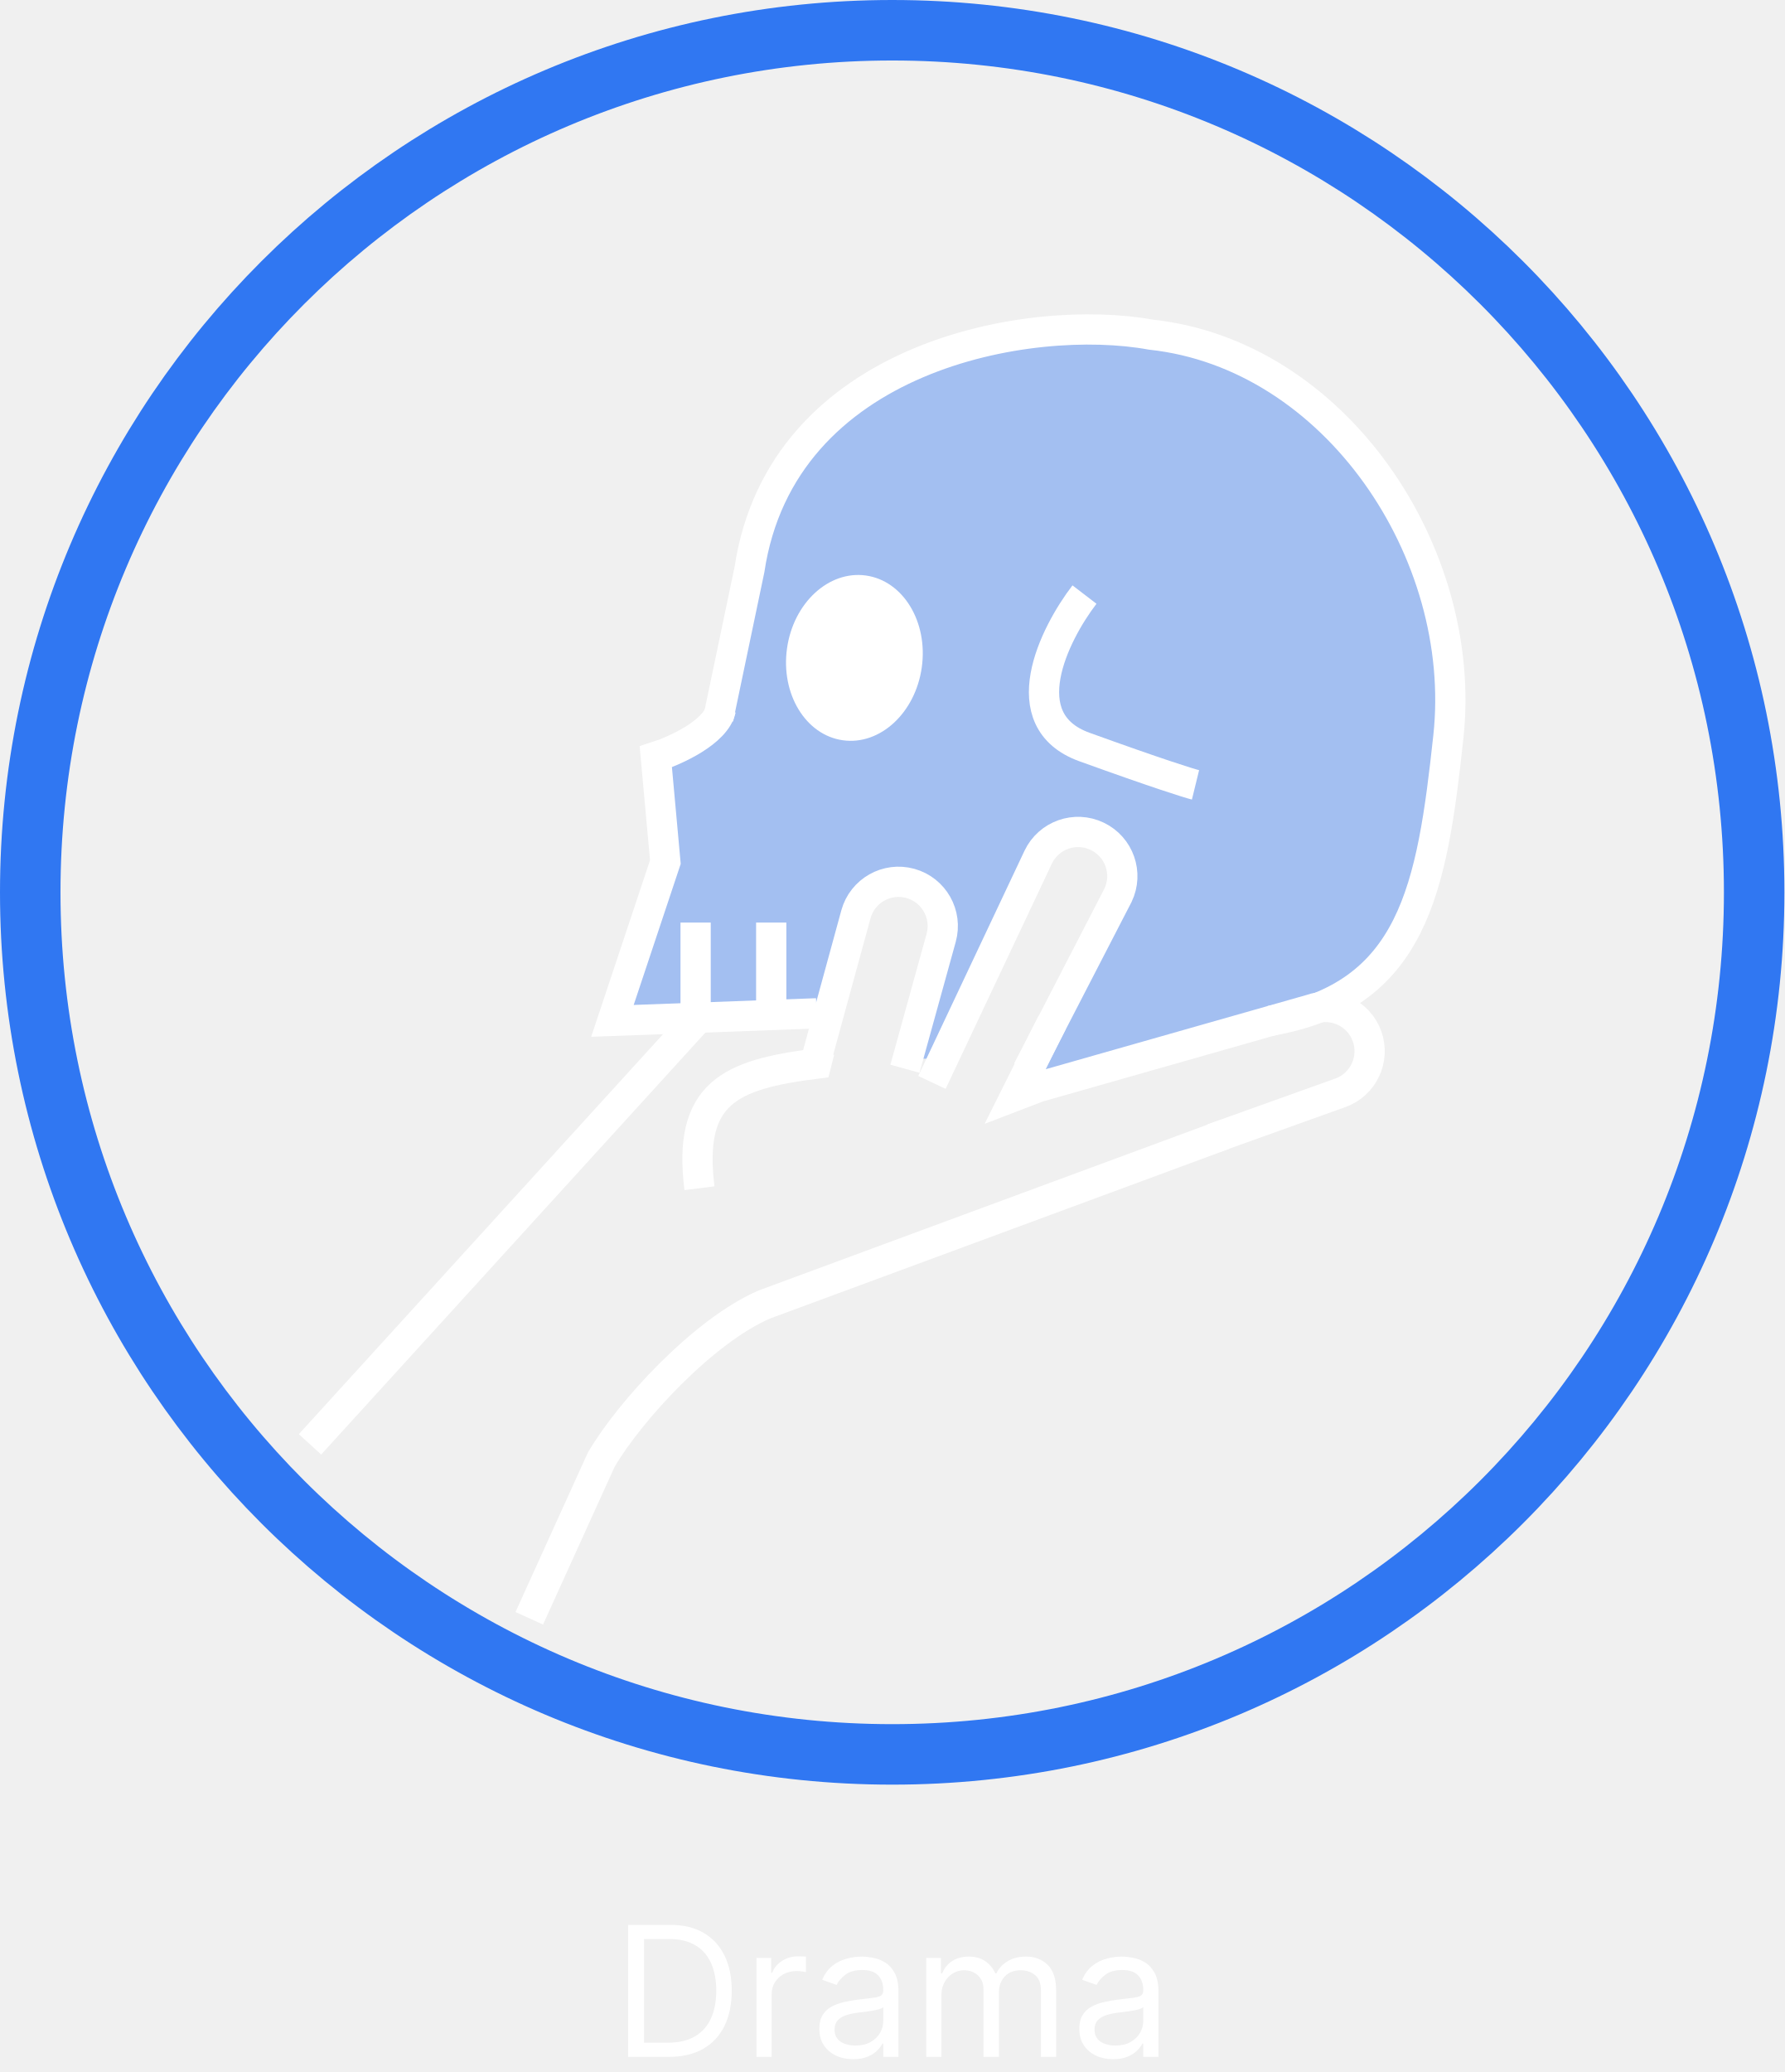
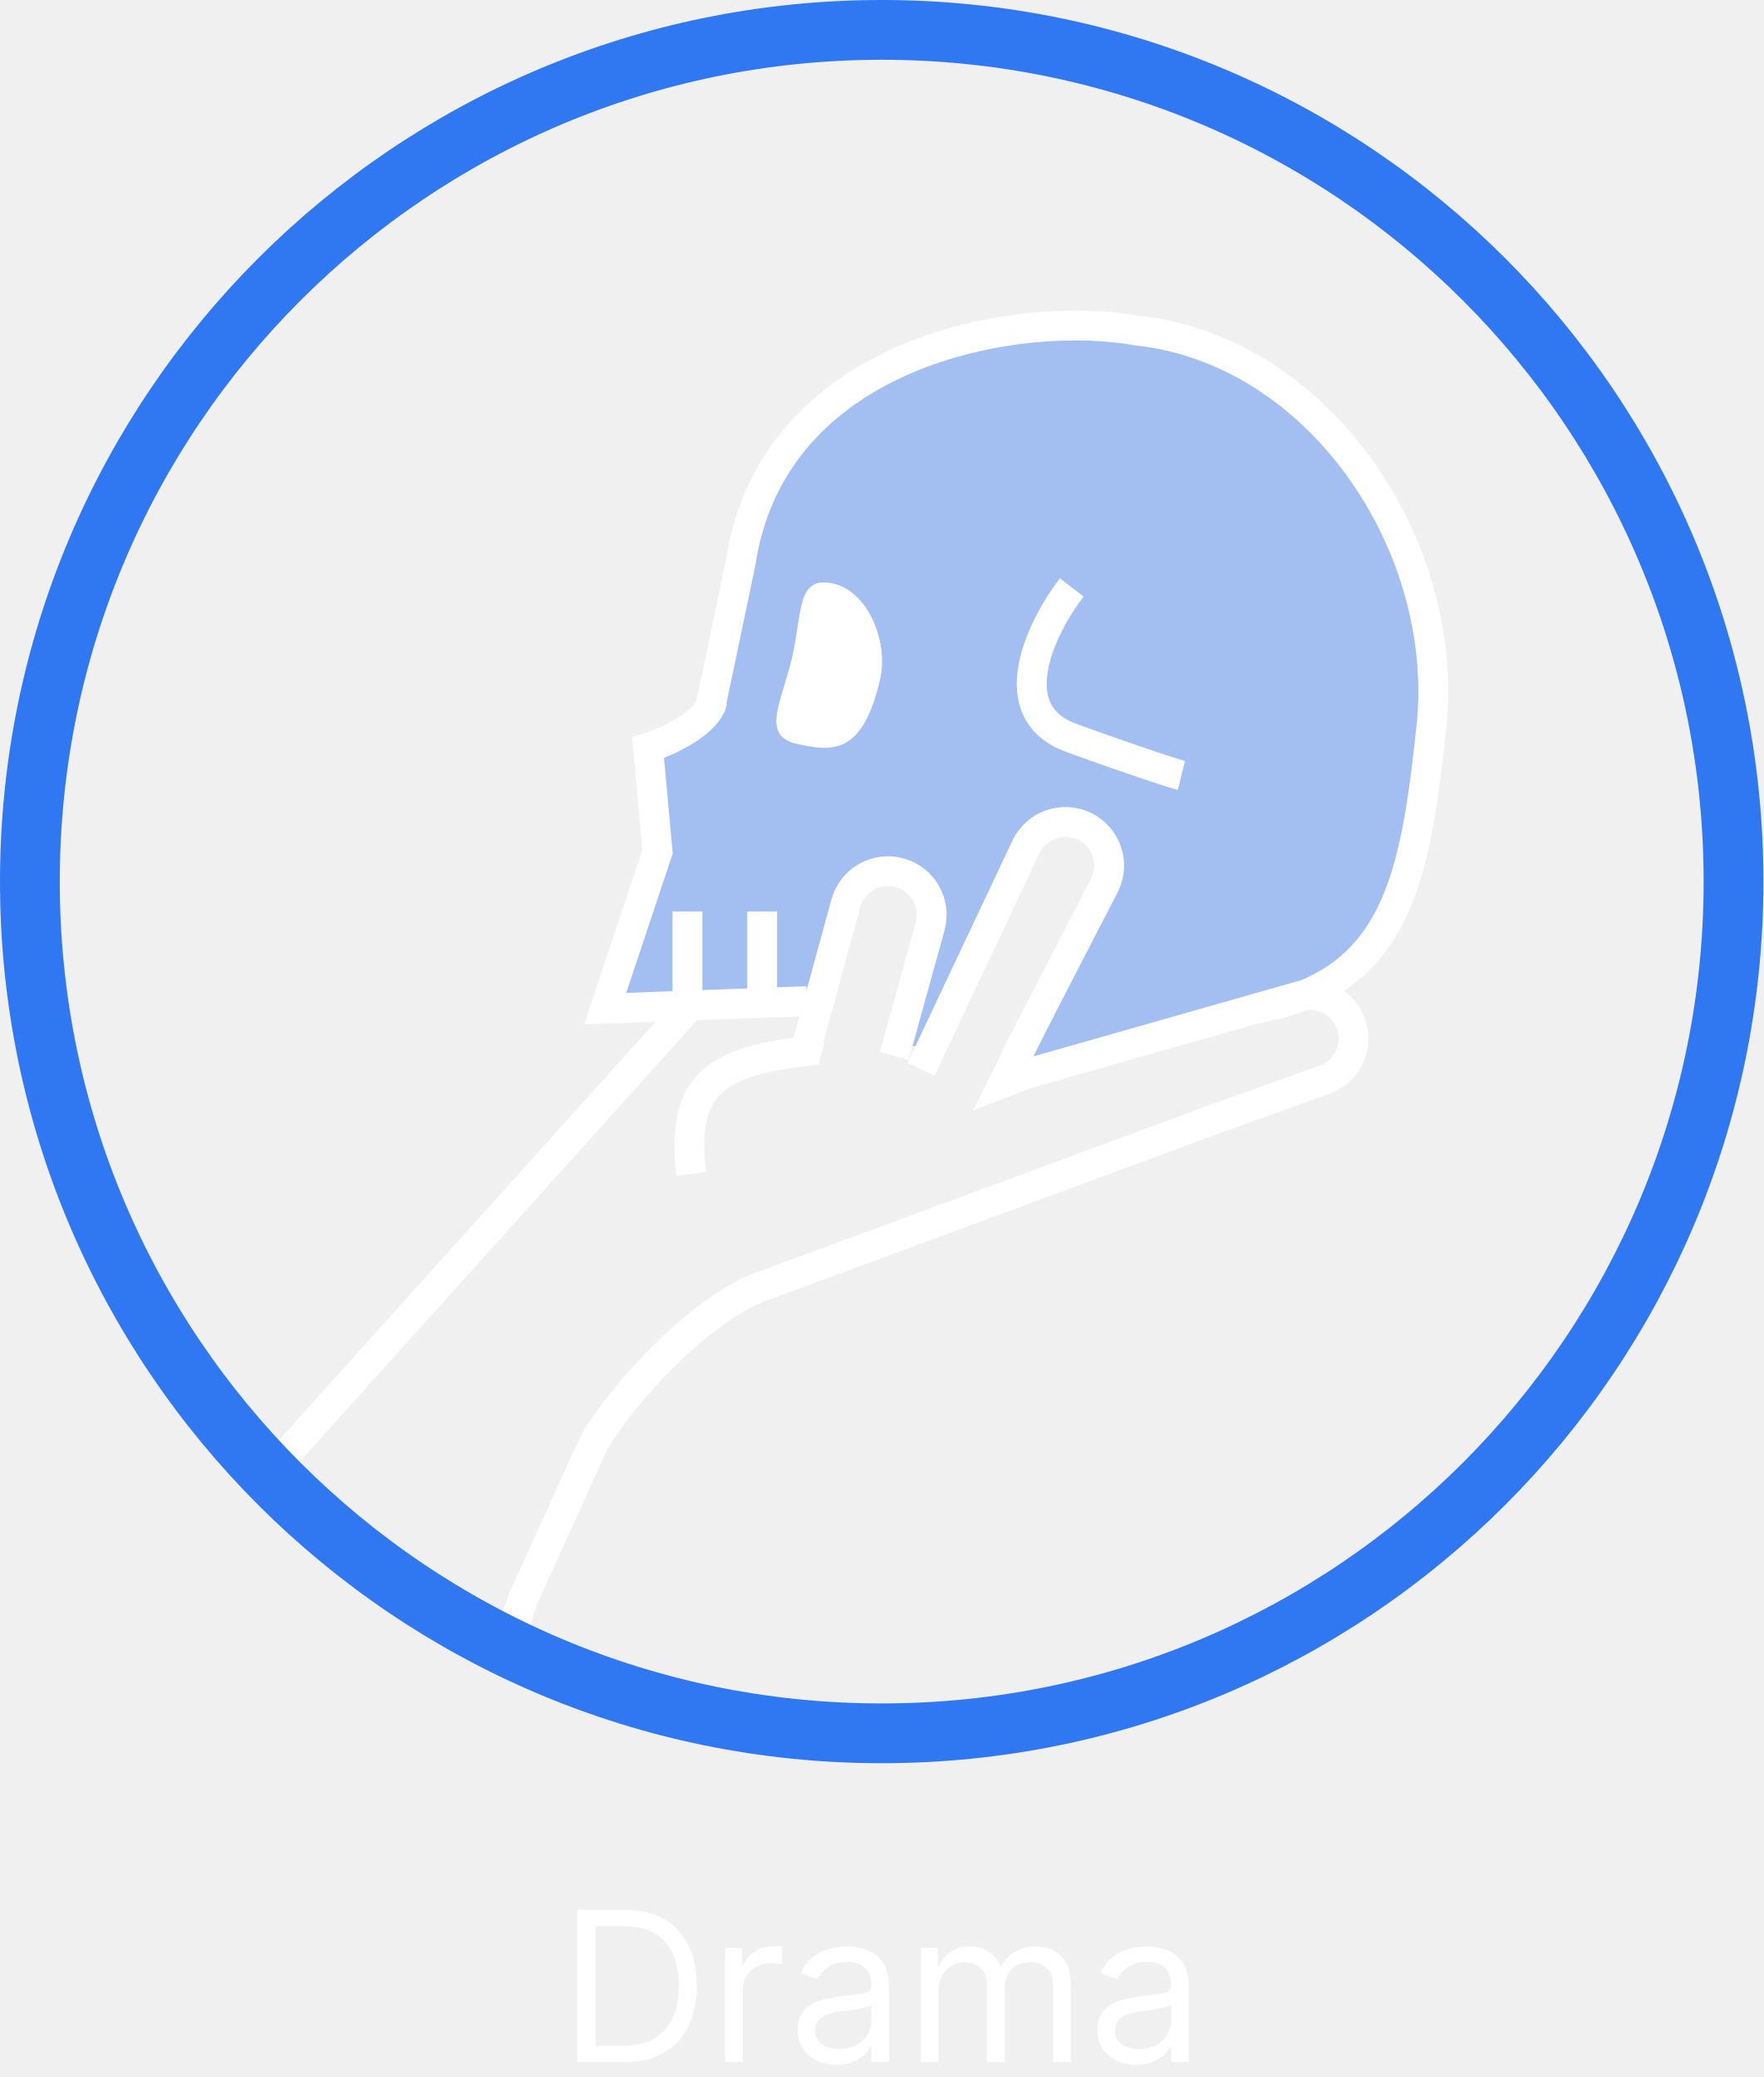
- <svg xmlns="http://www.w3.org/2000/svg" width="118" height="137" viewBox="0 0 118 137" fill="none">
-   <circle cx="59" cy="59" r="57" stroke="#3077F2" stroke-width="4" />
-   <path d="M44.228 136H41.535V127.273H44.348C45.194 127.273 45.919 127.447 46.521 127.797C47.123 128.143 47.585 128.642 47.906 129.293C48.227 129.94 48.388 130.716 48.388 131.619C48.388 132.528 48.226 133.311 47.902 133.967C47.578 134.621 47.106 135.124 46.487 135.476C45.868 135.825 45.115 136 44.228 136ZM42.592 135.062H44.16C44.882 135.062 45.48 134.923 45.954 134.645C46.429 134.366 46.782 133.97 47.015 133.456C47.248 132.942 47.365 132.33 47.365 131.619C47.365 130.915 47.25 130.308 47.02 129.8C46.79 129.288 46.446 128.896 45.989 128.624C45.531 128.348 44.962 128.21 44.28 128.21H42.592V135.062ZM50.024 136V129.455H50.996V130.443H51.064C51.183 130.119 51.399 129.857 51.712 129.655C52.024 129.453 52.376 129.352 52.768 129.352C52.842 129.352 52.934 129.354 53.045 129.357C53.156 129.359 53.24 129.364 53.297 129.369V130.392C53.263 130.384 53.184 130.371 53.062 130.354C52.943 130.334 52.817 130.324 52.683 130.324C52.365 130.324 52.081 130.391 51.831 130.524C51.584 130.655 51.388 130.837 51.243 131.07C51.101 131.3 51.03 131.562 51.03 131.858V136H50.024ZM56.415 136.153C56 136.153 55.624 136.075 55.286 135.919C54.948 135.76 54.679 135.531 54.48 135.233C54.281 134.932 54.182 134.568 54.182 134.142C54.182 133.767 54.256 133.463 54.404 133.23C54.551 132.994 54.749 132.81 54.996 132.676C55.243 132.543 55.516 132.443 55.814 132.378C56.115 132.31 56.418 132.256 56.722 132.216C57.12 132.165 57.442 132.126 57.689 132.101C57.939 132.072 58.121 132.026 58.235 131.96C58.351 131.895 58.409 131.781 58.409 131.619V131.585C58.409 131.165 58.294 130.838 58.064 130.605C57.837 130.372 57.492 130.256 57.029 130.256C56.548 130.256 56.172 130.361 55.899 130.571C55.627 130.781 55.435 131.006 55.324 131.244L54.37 130.903C54.54 130.506 54.767 130.196 55.051 129.974C55.338 129.75 55.651 129.594 55.989 129.506C56.33 129.415 56.665 129.369 56.995 129.369C57.205 129.369 57.446 129.395 57.719 129.446C57.995 129.494 58.26 129.595 58.516 129.749C58.774 129.902 58.989 130.134 59.159 130.443C59.33 130.753 59.415 131.168 59.415 131.688V136H58.409V135.114H58.358C58.29 135.256 58.176 135.408 58.017 135.57C57.858 135.732 57.647 135.869 57.382 135.983C57.118 136.097 56.796 136.153 56.415 136.153ZM56.568 135.25C56.966 135.25 57.301 135.172 57.574 135.016C57.85 134.859 58.057 134.658 58.196 134.411C58.338 134.163 58.409 133.903 58.409 133.631V132.71C58.367 132.761 58.273 132.808 58.128 132.851C57.986 132.891 57.821 132.926 57.634 132.957C57.449 132.986 57.269 133.011 57.093 133.034C56.919 133.054 56.779 133.071 56.671 133.085C56.409 133.119 56.165 133.175 55.938 133.251C55.713 133.325 55.531 133.437 55.392 133.588C55.256 133.736 55.188 133.937 55.188 134.193C55.188 134.543 55.317 134.807 55.575 134.986C55.837 135.162 56.168 135.25 56.568 135.25ZM61.251 136V129.455H62.222V130.477H62.307C62.444 130.128 62.664 129.857 62.968 129.663C63.272 129.467 63.637 129.369 64.063 129.369C64.495 129.369 64.854 129.467 65.141 129.663C65.431 129.857 65.657 130.128 65.819 130.477H65.887C66.055 130.139 66.306 129.871 66.641 129.672C66.976 129.47 67.378 129.369 67.847 129.369C68.432 129.369 68.911 129.553 69.283 129.919C69.655 130.283 69.841 130.849 69.841 131.619V136H68.836V131.619C68.836 131.136 68.704 130.791 68.439 130.584C68.175 130.376 67.864 130.273 67.506 130.273C67.046 130.273 66.689 130.412 66.437 130.69C66.184 130.966 66.057 131.315 66.057 131.739V136H65.035V131.517C65.035 131.145 64.914 130.845 64.672 130.618C64.431 130.388 64.12 130.273 63.739 130.273C63.478 130.273 63.233 130.342 63.006 130.482C62.782 130.621 62.6 130.814 62.461 131.061C62.324 131.305 62.256 131.588 62.256 131.909V136H61.251ZM73.606 136.153C73.192 136.153 72.815 136.075 72.477 135.919C72.139 135.76 71.871 135.531 71.672 135.233C71.473 134.932 71.373 134.568 71.373 134.142C71.373 133.767 71.447 133.463 71.595 133.23C71.743 132.994 71.94 132.81 72.187 132.676C72.434 132.543 72.707 132.443 73.005 132.378C73.307 132.31 73.609 132.256 73.913 132.216C74.311 132.165 74.633 132.126 74.88 132.101C75.13 132.072 75.312 132.026 75.426 131.96C75.542 131.895 75.601 131.781 75.601 131.619V131.585C75.601 131.165 75.486 130.838 75.255 130.605C75.028 130.372 74.683 130.256 74.22 130.256C73.74 130.256 73.364 130.361 73.091 130.571C72.818 130.781 72.626 131.006 72.515 131.244L71.561 130.903C71.731 130.506 71.959 130.196 72.243 129.974C72.53 129.75 72.842 129.594 73.18 129.506C73.521 129.415 73.856 129.369 74.186 129.369C74.396 129.369 74.638 129.395 74.91 129.446C75.186 129.494 75.451 129.595 75.707 129.749C75.966 129.902 76.18 130.134 76.351 130.443C76.521 130.753 76.606 131.168 76.606 131.688V136H75.601V135.114H75.549C75.481 135.256 75.368 135.408 75.209 135.57C75.049 135.732 74.838 135.869 74.574 135.983C74.309 136.097 73.987 136.153 73.606 136.153ZM73.76 135.25C74.157 135.25 74.493 135.172 74.765 135.016C75.041 134.859 75.248 134.658 75.388 134.411C75.53 134.163 75.601 133.903 75.601 133.631V132.71C75.558 132.761 75.464 132.808 75.319 132.851C75.177 132.891 75.013 132.926 74.825 132.957C74.64 132.986 74.46 133.011 74.284 133.034C74.111 133.054 73.97 133.071 73.862 133.085C73.601 133.119 73.356 133.175 73.129 133.251C72.905 133.325 72.723 133.437 72.584 133.588C72.447 133.736 72.379 133.937 72.379 134.193C72.379 134.543 72.508 134.807 72.767 134.986C73.028 135.162 73.359 135.25 73.76 135.25Z" fill="white" />
+ <svg xmlns="http://www.w3.org/2000/svg" width="118" height="139" viewBox="0 0 118 139" fill="none">
+   <path d="M41.767 138H38.625V127.818H41.906C42.894 127.818 43.739 128.022 44.441 128.43C45.144 128.834 45.683 129.416 46.057 130.175C46.432 130.93 46.619 131.835 46.619 132.889C46.619 133.95 46.43 134.863 46.052 135.629C45.674 136.391 45.124 136.978 44.401 137.388C43.679 137.796 42.801 138 41.767 138ZM39.858 136.906H41.687C42.529 136.906 43.227 136.744 43.78 136.419C44.334 136.094 44.746 135.632 45.018 135.032C45.29 134.432 45.426 133.718 45.426 132.889C45.426 132.067 45.291 131.36 45.023 130.766C44.755 130.17 44.353 129.712 43.82 129.394C43.286 129.073 42.622 128.912 41.826 128.912H39.858V136.906ZM48.528 138V130.364H49.661V131.517H49.741C49.88 131.139 50.132 130.833 50.497 130.597C50.861 130.362 51.272 130.244 51.73 130.244C51.816 130.244 51.924 130.246 52.053 130.249C52.182 130.253 52.28 130.258 52.346 130.264V131.457C52.306 131.447 52.215 131.433 52.073 131.413C51.934 131.389 51.786 131.378 51.63 131.378C51.259 131.378 50.928 131.456 50.636 131.612C50.348 131.764 50.119 131.976 49.95 132.248C49.784 132.516 49.701 132.823 49.701 133.168V138H48.528ZM55.984 138.179C55.5 138.179 55.061 138.088 54.667 137.906C54.272 137.72 53.959 137.453 53.727 137.105C53.495 136.754 53.379 136.33 53.379 135.832C53.379 135.395 53.465 135.04 53.638 134.768C53.81 134.493 54.04 134.278 54.329 134.122C54.617 133.966 54.935 133.85 55.283 133.774C55.634 133.695 55.987 133.632 56.342 133.585C56.806 133.526 57.182 133.481 57.471 133.451C57.762 133.418 57.974 133.363 58.107 133.287C58.243 133.211 58.311 133.078 58.311 132.889V132.849C58.311 132.359 58.177 131.978 57.908 131.706C57.643 131.434 57.24 131.298 56.7 131.298C56.14 131.298 55.701 131.421 55.383 131.666C55.064 131.911 54.841 132.173 54.711 132.452L53.598 132.054C53.797 131.59 54.062 131.229 54.393 130.97C54.728 130.708 55.093 130.526 55.487 130.423C55.885 130.317 56.276 130.264 56.66 130.264C56.906 130.264 57.187 130.294 57.505 130.354C57.827 130.41 58.137 130.528 58.435 130.707C58.737 130.886 58.987 131.156 59.186 131.517C59.385 131.878 59.484 132.362 59.484 132.969V138H58.311V136.966H58.251C58.172 137.132 58.039 137.309 57.853 137.498C57.668 137.687 57.421 137.848 57.113 137.98C56.804 138.113 56.428 138.179 55.984 138.179ZM56.163 137.125C56.627 137.125 57.018 137.034 57.336 136.852C57.658 136.669 57.9 136.434 58.062 136.146C58.228 135.857 58.311 135.554 58.311 135.236V134.162C58.261 134.222 58.152 134.276 57.983 134.326C57.817 134.372 57.625 134.414 57.406 134.45C57.191 134.483 56.98 134.513 56.775 134.54C56.572 134.563 56.408 134.583 56.282 134.599C55.977 134.639 55.692 134.704 55.427 134.793C55.166 134.879 54.953 135.01 54.791 135.186C54.632 135.358 54.552 135.594 54.552 135.892C54.552 136.3 54.703 136.608 55.005 136.817C55.31 137.022 55.696 137.125 56.163 137.125ZM61.626 138V130.364H62.759V131.557H62.859C63.018 131.149 63.275 130.833 63.629 130.607C63.984 130.379 64.41 130.264 64.907 130.264C65.411 130.264 65.83 130.379 66.165 130.607C66.503 130.833 66.766 131.149 66.955 131.557H67.035C67.23 131.162 67.524 130.849 67.915 130.617C68.306 130.382 68.775 130.264 69.322 130.264C70.004 130.264 70.563 130.478 70.997 130.906C71.431 131.33 71.648 131.991 71.648 132.889V138H70.475V132.889C70.475 132.326 70.321 131.923 70.013 131.681C69.704 131.439 69.341 131.318 68.924 131.318C68.387 131.318 67.971 131.481 67.676 131.805C67.381 132.127 67.234 132.535 67.234 133.028V138H66.04V132.77C66.04 132.336 65.9 131.986 65.618 131.721C65.336 131.452 64.973 131.318 64.529 131.318C64.224 131.318 63.939 131.399 63.674 131.562C63.412 131.724 63.2 131.95 63.038 132.238C62.879 132.523 62.799 132.853 62.799 133.227V138H61.626ZM76.041 138.179C75.557 138.179 75.118 138.088 74.723 137.906C74.329 137.72 74.016 137.453 73.784 137.105C73.552 136.754 73.436 136.33 73.436 135.832C73.436 135.395 73.522 135.04 73.694 134.768C73.867 134.493 74.097 134.278 74.385 134.122C74.674 133.966 74.992 133.85 75.34 133.774C75.691 133.695 76.044 133.632 76.399 133.585C76.863 133.526 77.239 133.481 77.527 133.451C77.819 133.418 78.031 133.363 78.164 133.287C78.299 133.211 78.368 133.078 78.368 132.889V132.849C78.368 132.359 78.233 131.978 77.965 131.706C77.7 131.434 77.297 131.298 76.757 131.298C76.197 131.298 75.757 131.421 75.439 131.666C75.121 131.911 74.897 132.173 74.768 132.452L73.654 132.054C73.853 131.59 74.118 131.229 74.45 130.97C74.785 130.708 75.149 130.526 75.544 130.423C75.941 130.317 76.332 130.264 76.717 130.264C76.962 130.264 77.244 130.294 77.562 130.354C77.884 130.41 78.193 130.528 78.492 130.707C78.793 130.886 79.044 131.156 79.243 131.517C79.441 131.878 79.541 132.362 79.541 132.969V138H78.368V136.966H78.308C78.228 137.132 78.096 137.309 77.91 137.498C77.725 137.687 77.478 137.848 77.169 137.98C76.861 138.113 76.485 138.179 76.041 138.179ZM76.22 137.125C76.684 137.125 77.075 137.034 77.393 136.852C77.715 136.669 77.957 136.434 78.119 136.146C78.285 135.857 78.368 135.554 78.368 135.236V134.162C78.318 134.222 78.208 134.276 78.039 134.326C77.874 134.372 77.681 134.414 77.463 134.45C77.247 134.483 77.037 134.513 76.831 134.54C76.629 134.563 76.465 134.583 76.339 134.599C76.034 134.639 75.749 134.704 75.484 134.793C75.222 134.879 75.01 135.01 74.848 135.186C74.689 135.358 74.609 135.594 74.609 135.892C74.609 136.3 74.76 136.608 75.061 136.817C75.366 137.022 75.752 137.125 76.22 137.125Z" fill="white" />
  <path d="M46.255 78.565C45.464 72.267 48.265 71.044 53.981 70.326L54.188 69.505" stroke="white" stroke-width="2" />
  <path d="M40.5 67H55L57 59.5L60.5 58L62 61L60.5 70H62L70 55.5H73.5L74.5 59.5L67.5 72L89.5 65L93.5 59.5L95 50C98.6 30.8 82.167 23 73.5 21.5C55.5 21.1 49.667 33 49 39L46.5 48L43.5 50V58L40.5 67Z" fill="#3077F2" fill-opacity="0.4" />
  <path d="M53.855 70.493L56.602 60.449C57.033 58.893 58.644 57.98 60.2 58.411C61.756 58.842 62.669 60.452 62.238 62.009L59.843 70.664" stroke="white" stroke-width="2" />
  <path d="M61.629 71.568L68.657 56.67C69.355 55.214 71.101 54.598 72.557 55.296C74.014 55.993 74.629 57.739 73.931 59.196L67.953 70.773" stroke="white" stroke-width="2" />
  <path d="M80.179 75.286L88.633 72.257C90.153 71.712 90.944 70.038 90.4 68.518C89.855 66.998 88.181 66.207 86.661 66.752L68.67 71.873L67.156 72.453L69.572 67.614" stroke="white" stroke-width="2" />
-   <path d="M81 75L50.544 86.253C46.5 88 41.635 93.31 39.76 96.514L35 107" stroke="white" stroke-width="2" />
+   <path d="M81 75L50.545 86.253C46.5 88 41.635 93.31 39.76 96.514L35 107L34 110" stroke="white" stroke-width="2" />
  <path d="M54 67L40.5 67.5L44 57L43.367 50.041C44.663 49.626 47.337 48.416 47.669 46.899" stroke="white" stroke-width="2" />
  <path d="M84 67.5C93.482 65.841 94.692 58.758 95.779 48.708C97.095 36.533 88.29 23.444 76.115 22.128C68.153 20.672 51.695 23.465 49.559 37.67L47.5 47.5" stroke="white" stroke-width="2" />
  <path d="M71.715 39.313C69.697 41.944 66.869 47.642 71.709 49.391C76.548 51.14 78.624 51.789 79.057 51.895" stroke="white" stroke-width="2" />
-   <path d="M20.5 95.5L46 67.5" stroke="white" stroke-width="2" />
-   <ellipse cx="56.5" cy="43.5" rx="4.5" ry="5.5" transform="rotate(7.96168 56.5 43.5)" fill="white" />
+   <path d="M19 97.5L46 67.5" stroke="white" stroke-width="2" />
  <path d="M51 66.5V61" stroke="white" stroke-width="2" />
  <path d="M46 66.5V61" stroke="white" stroke-width="2" />
+   <circle cx="59" cy="59" r="57" stroke="#3077F2" stroke-width="4" />
+   <path d="M58.904 45.413C57.736 50.53 55.715 50.327 53.293 49.774C50.87 49.221 52.336 46.917 53.012 43.956C53.688 40.994 53.318 38.496 55.741 39.05C58.164 39.603 59.442 43.055 58.904 45.413Z" fill="white" />
</svg>
